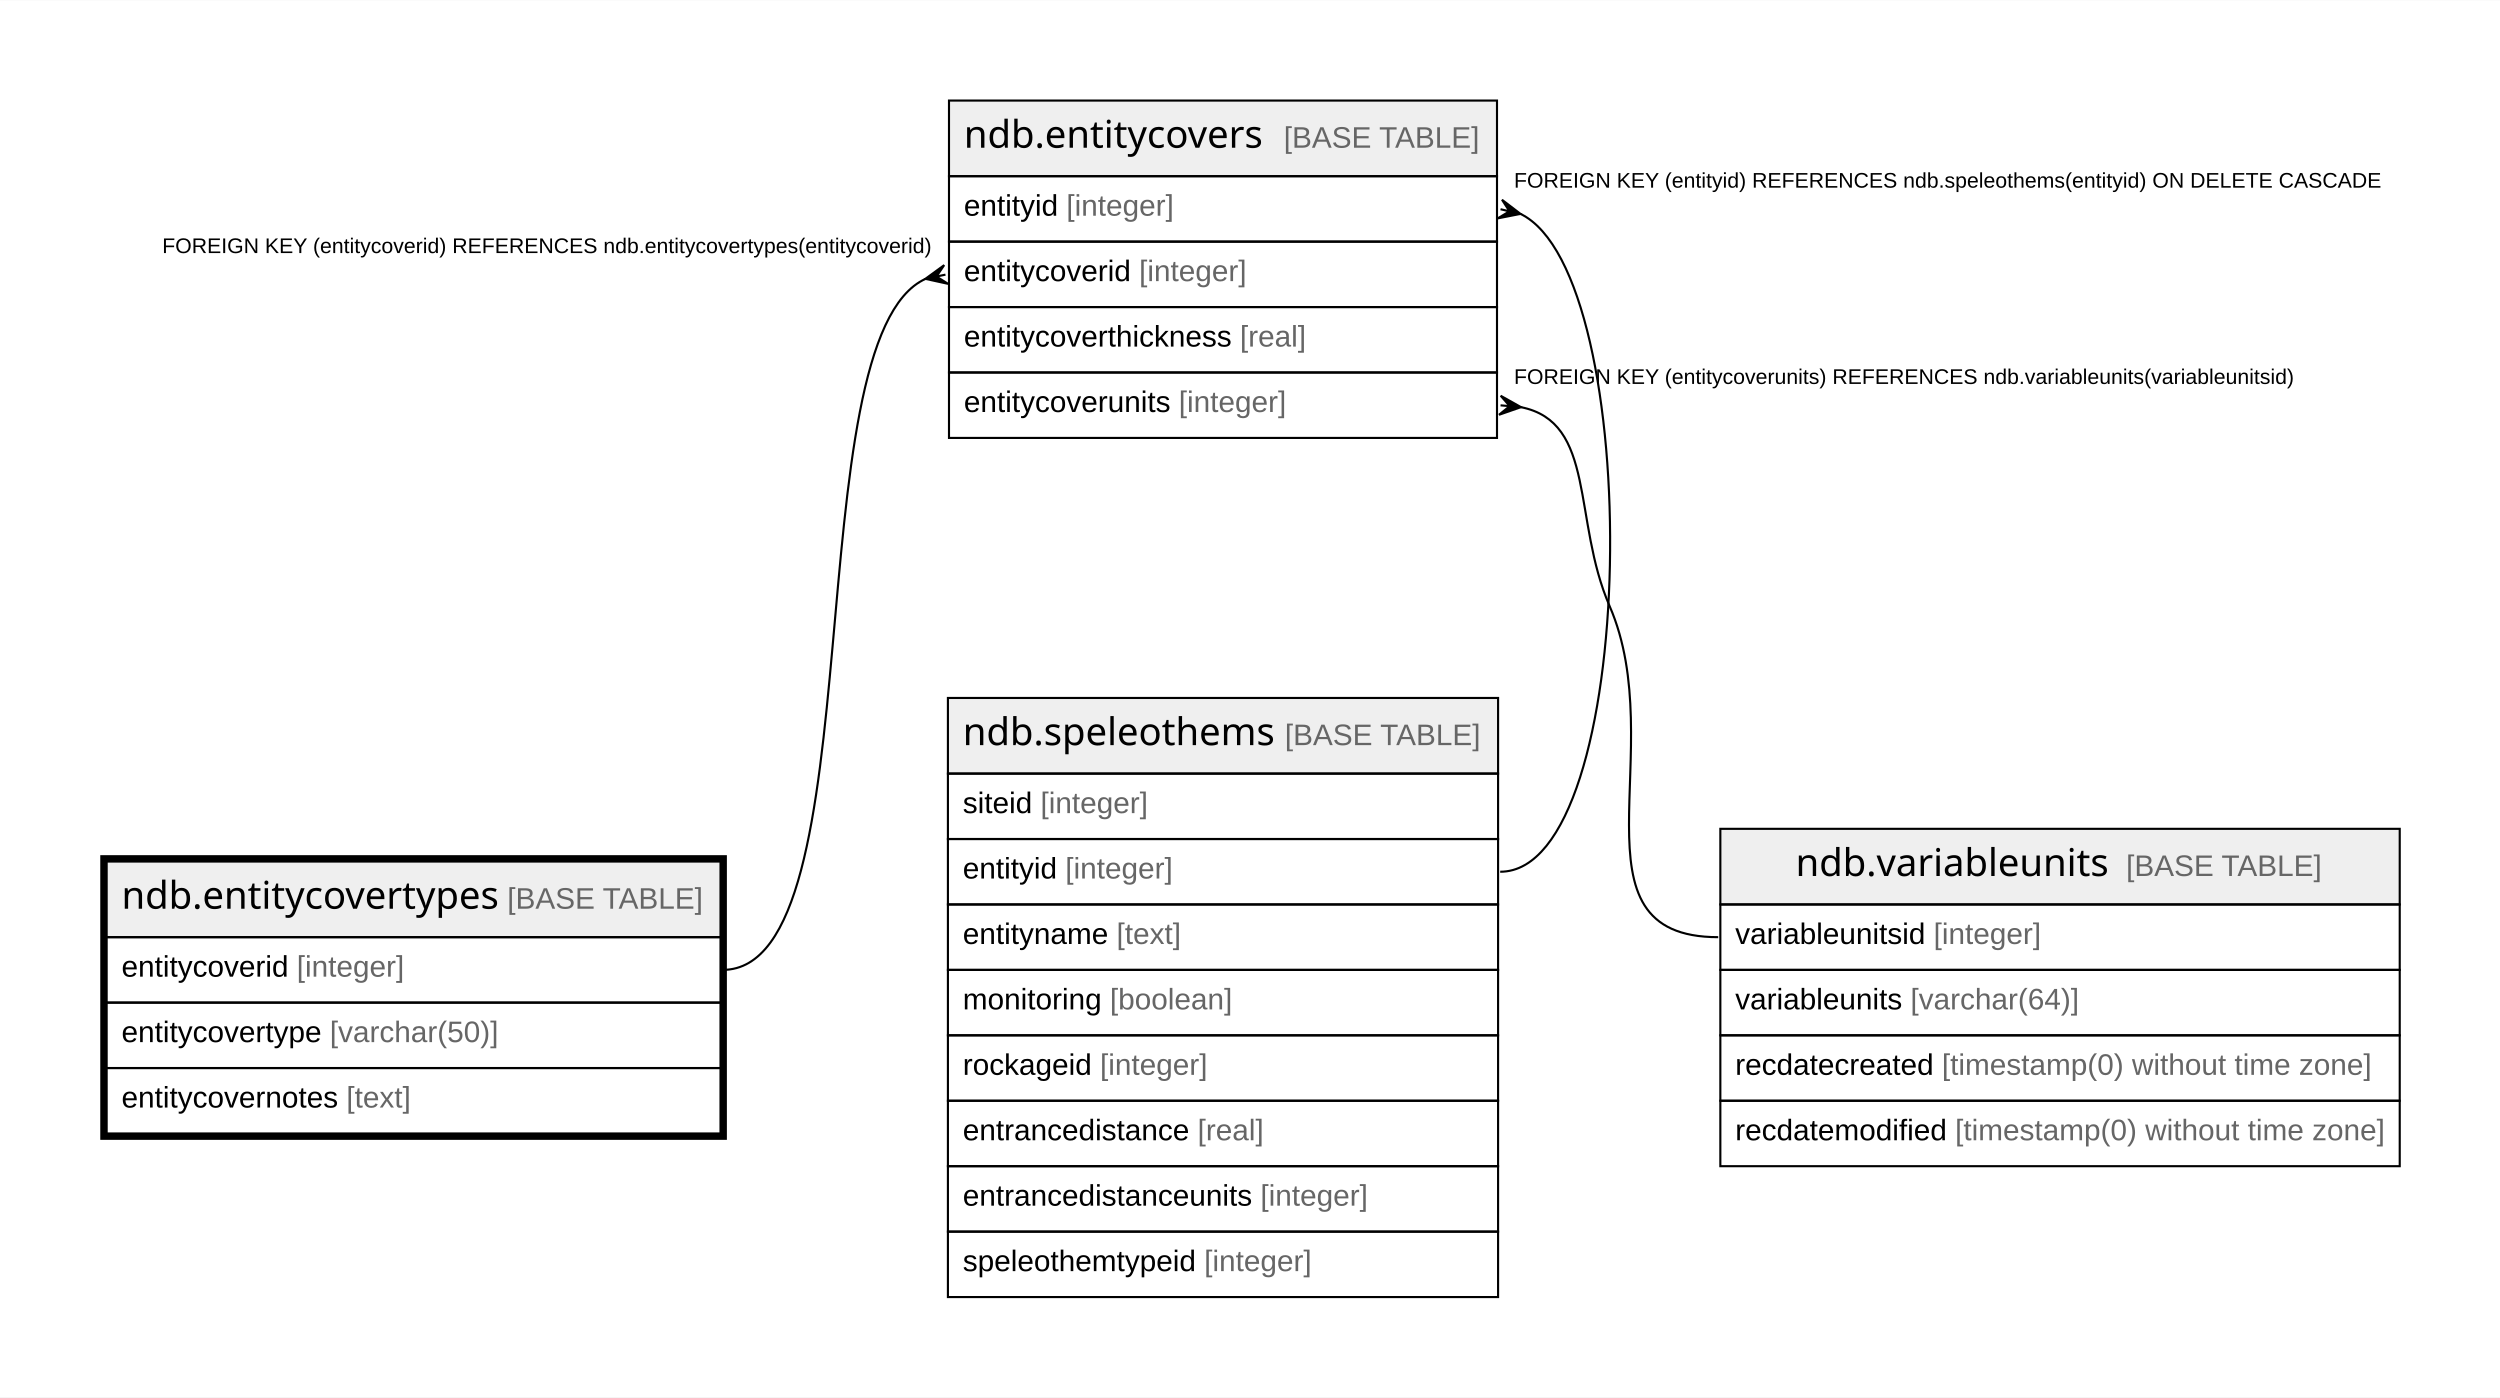
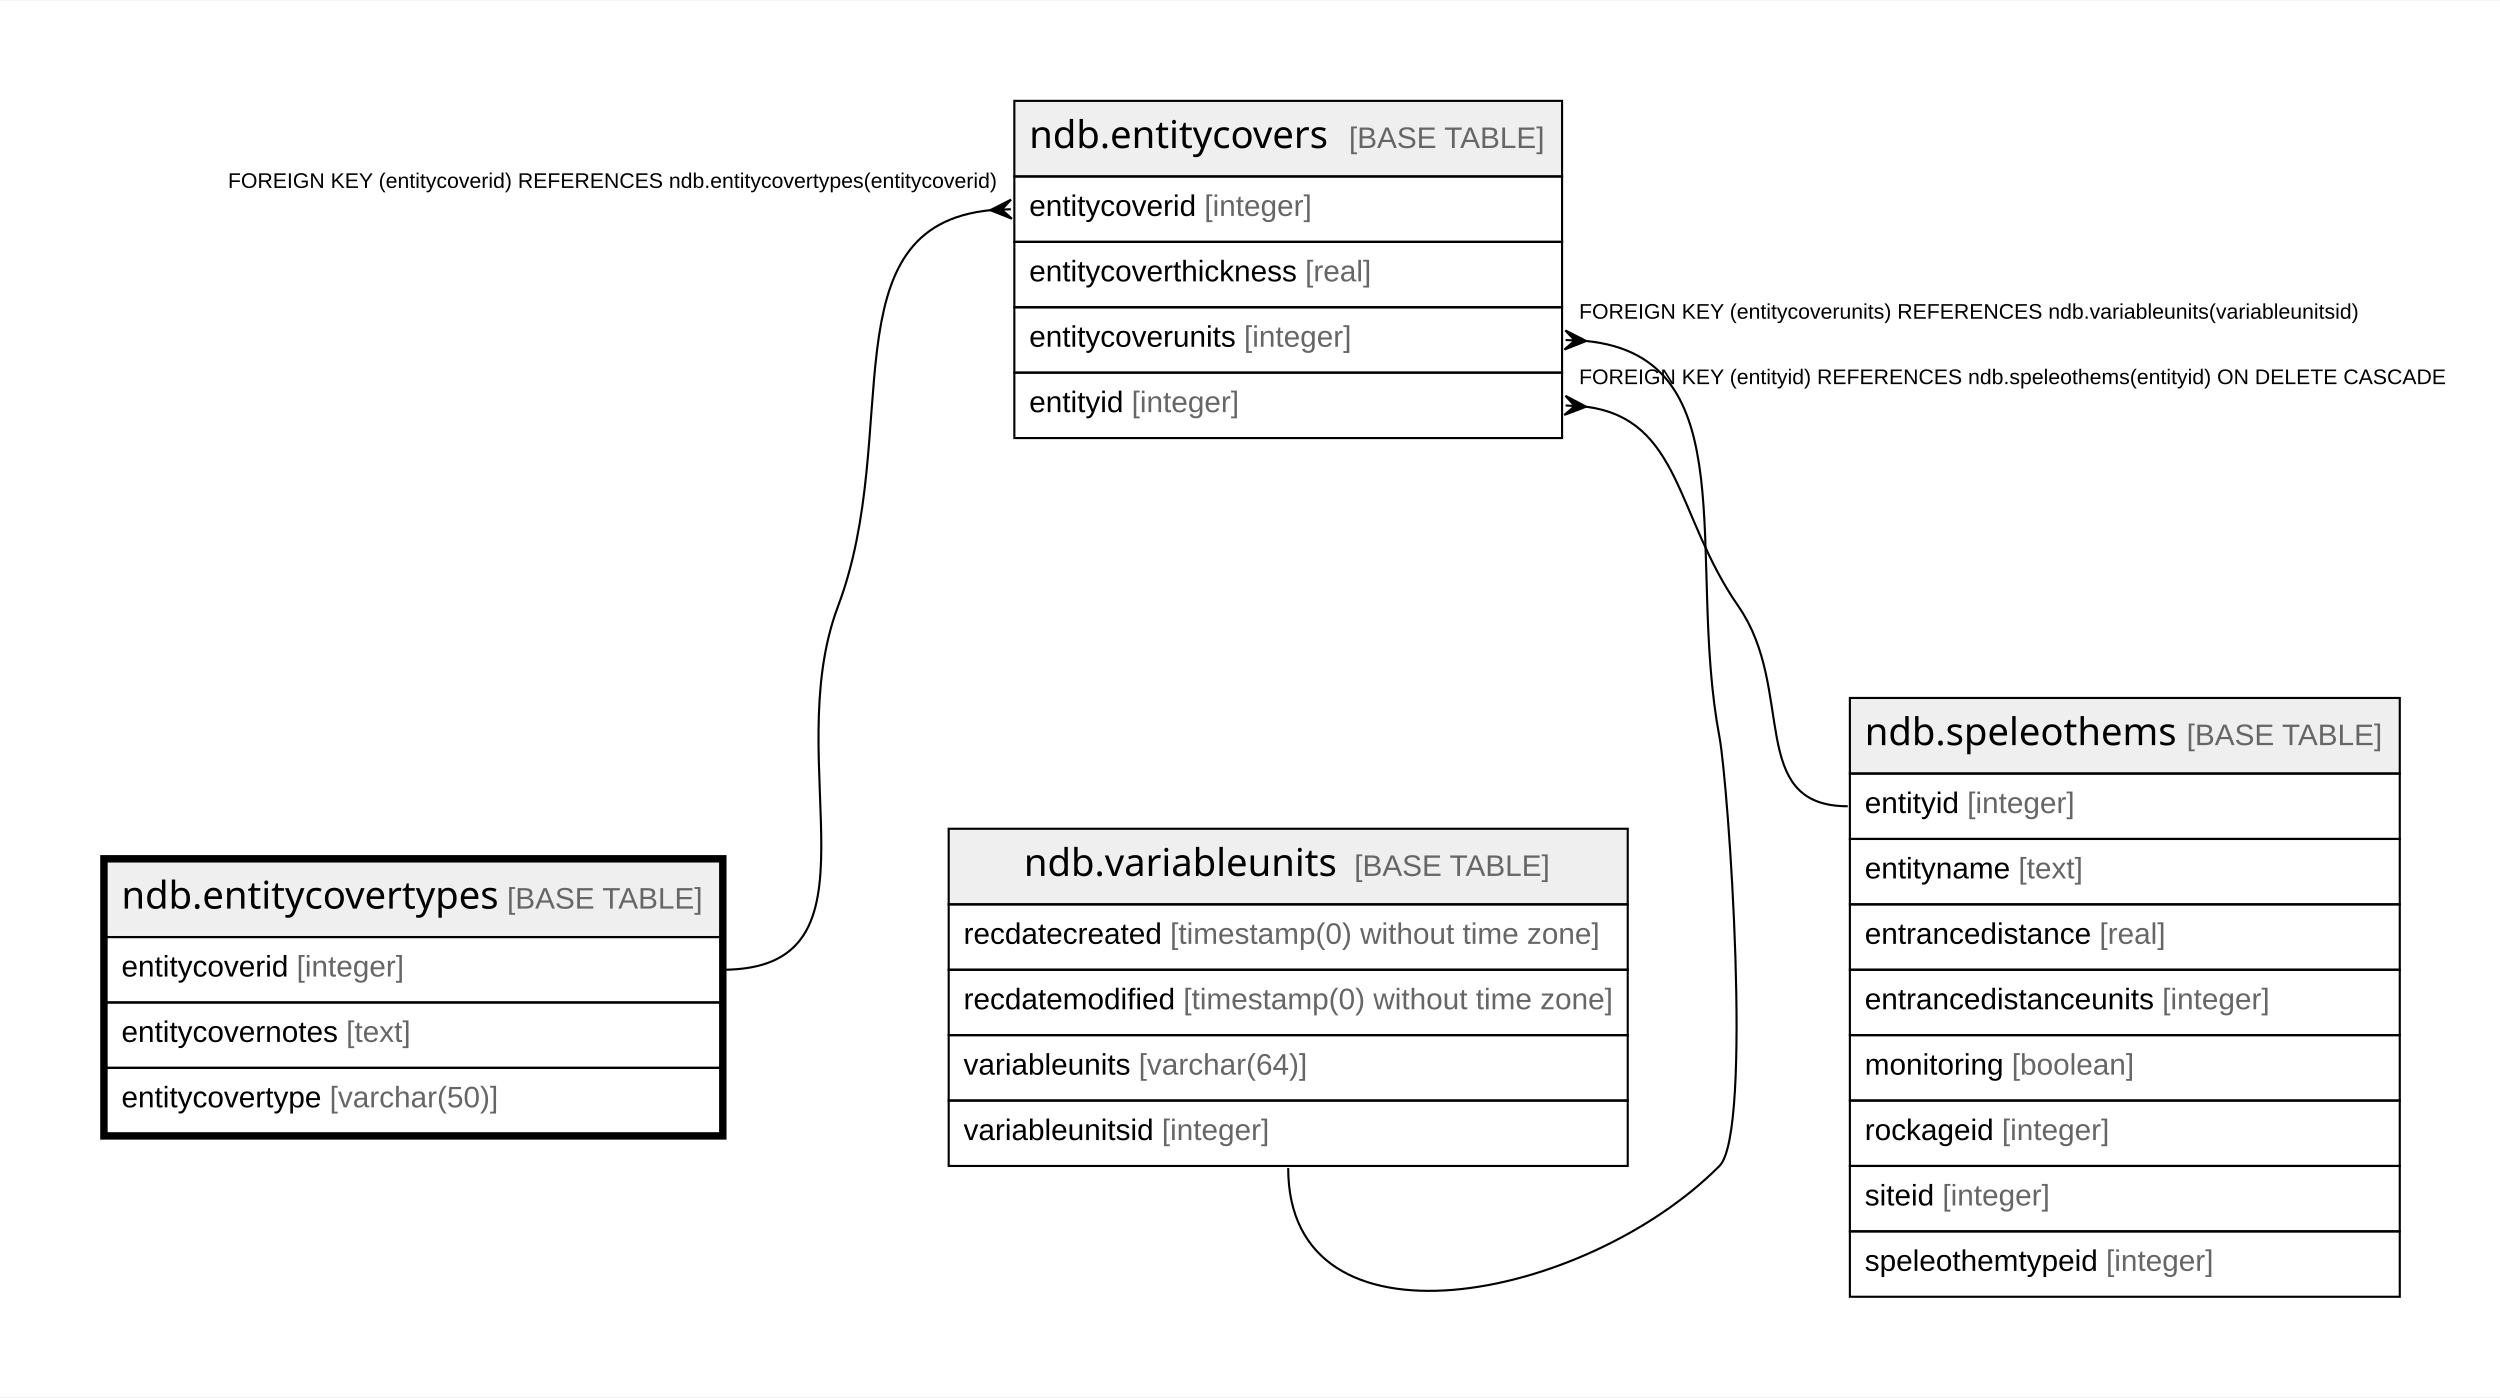
- <svg xmlns="http://www.w3.org/2000/svg" width="1177pt" height="658pt" viewBox="0.00 0.00 1176.77 657.60">
+ <svg xmlns="http://www.w3.org/2000/svg" width="1177pt" height="658pt" viewBox="0.00 0.00 1177.36 657.60">
  <g id="graph0" class="graph" transform="scale(1 1) rotate(0) translate(4 653.6)">
-     <polygon fill="white" stroke="none" points="-4,4 -4,-653.6 1172.77,-653.6 1172.77,4 -4,4" />
+     <polygon fill="white" stroke="none" points="-4,4 -4,-653.6 1173.36,-653.6 1173.36,4 -4,4" />
    <g id="node1" class="node">
      <polygon fill="#efefef" stroke="none" points="46.2,-212.6 46.2,-248.2 335.15,-248.2 335.15,-212.6 46.2,-212.6" />
      <polygon fill="none" stroke="black" points="46.2,-212.6 46.2,-248.2 335.15,-248.2 335.15,-212.6 46.2,-212.6" />
      <text text-anchor="start" x="53.2" y="-226" font-family="Arial Bold" font-size="18.00">ndb.entitycovertypes</text>
      <text text-anchor="start" x="203.66" y="-226" font-family="Arial" font-size="14.00">    </text>
      <text text-anchor="start" x="234.78" y="-226" font-family="Arial" font-size="14.00" fill="#666666">[BASE TABLE]</text>
      <polygon fill="none" stroke="black" points="46.2,-181.8 46.2,-212.6 335.15,-212.6 335.15,-181.8 46.2,-181.8" />
      <text text-anchor="start" x="53.2" y="-194" font-family="Arial" font-size="14.00">entitycoverid </text>
      <text text-anchor="start" x="135.68" y="-194" font-family="Arial" font-size="14.00" fill="#666666">[integer]</text>
      <polygon fill="none" stroke="black" points="46.2,-151 46.2,-181.8 335.15,-181.8 335.15,-151 46.2,-151" />
-       <text text-anchor="start" x="53.2" y="-163.2" font-family="Arial" font-size="14.00">entitycovertype </text>
-       <text text-anchor="start" x="151.25" y="-163.2" font-family="Arial" font-size="14.00" fill="#666666">[varchar(50)]</text>
+       <text text-anchor="start" x="53.2" y="-163.2" font-family="Arial" font-size="14.00">entitycovernotes </text>
+       <text text-anchor="start" x="159.03" y="-163.2" font-family="Arial" font-size="14.00" fill="#666666">[text]</text>
      <polygon fill="none" stroke="black" points="46.2,-120.2 46.2,-151 335.15,-151 335.15,-120.2 46.2,-120.2" />
-       <text text-anchor="start" x="53.2" y="-132.4" font-family="Arial" font-size="14.00">entitycovernotes </text>
-       <text text-anchor="start" x="159.03" y="-132.4" font-family="Arial" font-size="14.00" fill="#666666">[text]</text>
+       <text text-anchor="start" x="53.2" y="-132.4" font-family="Arial" font-size="14.00">entitycovertype </text>
+       <text text-anchor="start" x="151.25" y="-132.4" font-family="Arial" font-size="14.00" fill="#666666">[varchar(50)]</text>
      <polygon fill="none" stroke="black" stroke-width="3" points="44.7,-118.7 44.7,-249.7 336.65,-249.7 336.65,-118.7 44.7,-118.7" />
    </g>
    <g id="node2" class="node">
-       <polygon fill="#efefef" stroke="none" points="442.7,-570.8 442.7,-606.4 700.65,-606.4 700.65,-570.8 442.7,-570.8" />
-       <polygon fill="none" stroke="black" points="442.7,-570.8 442.7,-606.4 700.65,-606.4 700.65,-570.8 442.7,-570.8" />
-       <text text-anchor="start" x="449.7" y="-584.2" font-family="Arial Bold" font-size="18.00">ndb.entitycovers</text>
-       <text text-anchor="start" x="569.16" y="-584.2" font-family="Arial" font-size="14.00">    </text>
-       <text text-anchor="start" x="600.28" y="-584.2" font-family="Arial" font-size="14.00" fill="#666666">[BASE TABLE]</text>
-       <polygon fill="none" stroke="black" points="442.7,-540 442.7,-570.8 700.65,-570.8 700.65,-540 442.7,-540" />
-       <text text-anchor="start" x="449.7" y="-552.2" font-family="Arial" font-size="14.00">entityid </text>
-       <text text-anchor="start" x="497.94" y="-552.2" font-family="Arial" font-size="14.00" fill="#666666">[integer]</text>
-       <polygon fill="none" stroke="black" points="442.7,-509.2 442.7,-540 700.65,-540 700.65,-509.2 442.7,-509.2" />
-       <text text-anchor="start" x="449.7" y="-521.4" font-family="Arial" font-size="14.00">entitycoverid </text>
-       <text text-anchor="start" x="532.18" y="-521.4" font-family="Arial" font-size="14.00" fill="#666666">[integer]</text>
-       <polygon fill="none" stroke="black" points="442.7,-478.4 442.7,-509.2 700.65,-509.2 700.65,-478.4 442.7,-478.4" />
-       <text text-anchor="start" x="449.7" y="-490.6" font-family="Arial" font-size="14.00">entitycoverthickness </text>
-       <text text-anchor="start" x="579.64" y="-490.6" font-family="Arial" font-size="14.00" fill="#666666">[real]</text>
-       <polygon fill="none" stroke="black" points="442.7,-447.6 442.7,-478.4 700.65,-478.4 700.65,-447.6 442.7,-447.6" />
-       <text text-anchor="start" x="449.7" y="-459.8" font-family="Arial" font-size="14.00">entitycoverunits </text>
-       <text text-anchor="start" x="550.85" y="-459.8" font-family="Arial" font-size="14.00" fill="#666666">[integer]</text>
+       <polygon fill="#efefef" stroke="none" points="473.7,-570.8 473.7,-606.4 731.65,-606.4 731.65,-570.8 473.7,-570.8" />
+       <polygon fill="none" stroke="black" points="473.7,-570.8 473.7,-606.4 731.65,-606.4 731.65,-570.8 473.7,-570.8" />
+       <text text-anchor="start" x="480.7" y="-584.2" font-family="Arial Bold" font-size="18.00">ndb.entitycovers</text>
+       <text text-anchor="start" x="600.16" y="-584.2" font-family="Arial" font-size="14.00">    </text>
+       <text text-anchor="start" x="631.28" y="-584.2" font-family="Arial" font-size="14.00" fill="#666666">[BASE TABLE]</text>
+       <polygon fill="none" stroke="black" points="473.7,-540 473.7,-570.8 731.65,-570.8 731.65,-540 473.7,-540" />
+       <text text-anchor="start" x="480.7" y="-552.2" font-family="Arial" font-size="14.00">entitycoverid </text>
+       <text text-anchor="start" x="563.18" y="-552.2" font-family="Arial" font-size="14.00" fill="#666666">[integer]</text>
+       <polygon fill="none" stroke="black" points="473.7,-509.2 473.7,-540 731.65,-540 731.65,-509.2 473.7,-509.2" />
+       <text text-anchor="start" x="480.7" y="-521.4" font-family="Arial" font-size="14.00">entitycoverthickness </text>
+       <text text-anchor="start" x="610.64" y="-521.4" font-family="Arial" font-size="14.00" fill="#666666">[real]</text>
+       <polygon fill="none" stroke="black" points="473.7,-478.4 473.7,-509.2 731.65,-509.2 731.65,-478.4 473.7,-478.4" />
+       <text text-anchor="start" x="480.7" y="-490.6" font-family="Arial" font-size="14.00">entitycoverunits </text>
+       <text text-anchor="start" x="581.85" y="-490.6" font-family="Arial" font-size="14.00" fill="#666666">[integer]</text>
+       <polygon fill="none" stroke="black" points="473.7,-447.6 473.7,-478.4 731.65,-478.4 731.65,-447.6 473.7,-447.6" />
+       <text text-anchor="start" x="480.7" y="-459.8" font-family="Arial" font-size="14.00">entityid </text>
+       <text text-anchor="start" x="528.94" y="-459.8" font-family="Arial" font-size="14.00" fill="#666666">[integer]</text>
    </g>
    <g id="edge1" class="edge">
-       <path fill="none" stroke="black" d="M431.74,-522.51C369.42,-494.63 409.01,-197.2 336.15,-197.2" />
-       <polygon fill="black" stroke="black" points="431.58,-522.48 440.44,-528.94 436.8,-523.57 441.04,-524.46 441.04,-524.46 441.04,-524.46 436.8,-523.57 442.29,-520.13 431.58,-522.48" />
-       <text text-anchor="start" x="72.36" y="-534.6" font-family="Arial" font-size="10.00">FOREIGN KEY (entitycoverid) REFERENCES ndb.entitycovertypes(entitycoverid)</text>
+       <path fill="none" stroke="black" d="M462.65,-554.94C385.02,-547.45 421.46,-449.99 390.67,-368.4 362.48,-293.69 416,-197.2 336.15,-197.2" />
+       <polygon fill="black" stroke="black" points="462.37,-554.93 472.15,-559.88 467.7,-555.17 472.03,-555.37 472.03,-555.37 472.03,-555.37 467.7,-555.17 472.57,-550.89 462.37,-554.93" />
+       <text text-anchor="start" x="103.36" y="-565.4" font-family="Arial" font-size="10.00">FOREIGN KEY (entitycoverid) REFERENCES ndb.entitycovertypes(entitycoverid)</text>
    </g>
    <g id="node3" class="node">
-       <polygon fill="#efefef" stroke="none" points="442.19,-289.6 442.19,-325.2 701.16,-325.2 701.16,-289.6 442.19,-289.6" />
-       <polygon fill="none" stroke="black" points="442.19,-289.6 442.19,-325.2 701.16,-325.2 701.16,-289.6 442.19,-289.6" />
-       <text text-anchor="start" x="449.19" y="-303" font-family="Arial Bold" font-size="18.00">ndb.speleothems</text>
-       <text text-anchor="start" x="569.67" y="-303" font-family="Arial" font-size="14.00">    </text>
-       <text text-anchor="start" x="600.79" y="-303" font-family="Arial" font-size="14.00" fill="#666666">[BASE TABLE]</text>
-       <polygon fill="none" stroke="black" points="442.19,-258.8 442.19,-289.6 701.16,-289.6 701.16,-258.8 442.19,-258.8" />
-       <text text-anchor="start" x="449.19" y="-271" font-family="Arial" font-size="14.00">siteid </text>
-       <text text-anchor="start" x="485.76" y="-271" font-family="Arial" font-size="14.00" fill="#666666">[integer]</text>
-       <polygon fill="none" stroke="black" points="442.19,-228 442.19,-258.8 701.16,-258.8 701.16,-228 442.19,-228" />
-       <text text-anchor="start" x="449.19" y="-240.2" font-family="Arial" font-size="14.00">entityid </text>
-       <text text-anchor="start" x="497.44" y="-240.2" font-family="Arial" font-size="14.00" fill="#666666">[integer]</text>
-       <polygon fill="none" stroke="black" points="442.19,-197.2 442.19,-228 701.16,-228 701.16,-197.2 442.19,-197.2" />
-       <text text-anchor="start" x="449.19" y="-209.4" font-family="Arial" font-size="14.00">entityname </text>
-       <text text-anchor="start" x="521.56" y="-209.4" font-family="Arial" font-size="14.00" fill="#666666">[text]</text>
-       <polygon fill="none" stroke="black" points="442.19,-166.4 442.19,-197.2 701.16,-197.2 701.16,-166.4 442.19,-166.4" />
-       <text text-anchor="start" x="449.19" y="-178.6" font-family="Arial" font-size="14.00">monitoring </text>
-       <text text-anchor="start" x="518.44" y="-178.6" font-family="Arial" font-size="14.00" fill="#666666">[boolean]</text>
-       <polygon fill="none" stroke="black" points="442.19,-135.6 442.19,-166.4 701.16,-166.4 701.16,-135.6 442.19,-135.6" />
-       <text text-anchor="start" x="449.19" y="-147.8" font-family="Arial" font-size="14.00">rockageid </text>
-       <text text-anchor="start" x="513.78" y="-147.8" font-family="Arial" font-size="14.00" fill="#666666">[integer]</text>
-       <polygon fill="none" stroke="black" points="442.19,-104.8 442.19,-135.6 701.16,-135.6 701.16,-104.8 442.19,-104.8" />
-       <text text-anchor="start" x="449.19" y="-117" font-family="Arial" font-size="14.00">entrancedistance </text>
-       <text text-anchor="start" x="559.71" y="-117" font-family="Arial" font-size="14.00" fill="#666666">[real]</text>
-       <polygon fill="none" stroke="black" points="442.19,-74 442.19,-104.8 701.16,-104.8 701.16,-74 442.19,-74" />
-       <text text-anchor="start" x="449.19" y="-86.2" font-family="Arial" font-size="14.00">entrancedistanceunits </text>
-       <text text-anchor="start" x="589.28" y="-86.2" font-family="Arial" font-size="14.00" fill="#666666">[integer]</text>
-       <polygon fill="none" stroke="black" points="442.19,-43.2 442.19,-74 701.16,-74 701.16,-43.2 442.19,-43.2" />
-       <text text-anchor="start" x="449.19" y="-55.4" font-family="Arial" font-size="14.00">speleothemtypeid </text>
-       <text text-anchor="start" x="562.82" y="-55.4" font-family="Arial" font-size="14.00" fill="#666666">[integer]</text>
+       <polygon fill="#efefef" stroke="none" points="442.78,-228 442.78,-263.6 762.57,-263.6 762.57,-228 442.78,-228" />
+       <polygon fill="none" stroke="black" points="442.78,-228 442.78,-263.6 762.57,-263.6 762.57,-228 442.78,-228" />
+       <text text-anchor="start" x="478.19" y="-241.4" font-family="Arial Bold" font-size="18.00">ndb.variableunits</text>
+       <text text-anchor="start" x="602.67" y="-241.4" font-family="Arial" font-size="14.00">    </text>
+       <text text-anchor="start" x="633.78" y="-241.4" font-family="Arial" font-size="14.00" fill="#666666">[BASE TABLE]</text>
+       <polygon fill="none" stroke="black" points="442.78,-197.2 442.78,-228 762.57,-228 762.57,-197.2 442.78,-197.2" />
+       <text text-anchor="start" x="449.78" y="-209.4" font-family="Arial" font-size="14.00">recdatecreated </text>
+       <text text-anchor="start" x="547.06" y="-209.4" font-family="Arial" font-size="14.00" fill="#666666">[timestamp(0) without time zone]</text>
+       <polygon fill="none" stroke="black" points="442.78,-166.4 442.78,-197.2 762.57,-197.2 762.57,-166.4 442.78,-166.4" />
+       <text text-anchor="start" x="449.78" y="-178.6" font-family="Arial" font-size="14.00">recdatemodified </text>
+       <text text-anchor="start" x="553.28" y="-178.6" font-family="Arial" font-size="14.00" fill="#666666">[timestamp(0) without time zone]</text>
+       <polygon fill="none" stroke="black" points="442.78,-135.6 442.78,-166.4 762.57,-166.4 762.57,-135.6 442.78,-135.6" />
+       <text text-anchor="start" x="449.78" y="-147.8" font-family="Arial" font-size="14.00">variableunits </text>
+       <text text-anchor="start" x="532.26" y="-147.8" font-family="Arial" font-size="14.00" fill="#666666">[varchar(64)]</text>
+       <polygon fill="none" stroke="black" points="442.78,-104.8 442.78,-135.6 762.57,-135.6 762.57,-104.8 442.78,-104.8" />
+       <text text-anchor="start" x="449.78" y="-117" font-family="Arial" font-size="14.00">variableunitsid </text>
+       <text text-anchor="start" x="543.16" y="-117" font-family="Arial" font-size="14.00" fill="#666666">[integer]</text>
    </g>
    <g id="edge2" class="edge">
-       <path fill="none" stroke="black" d="M711.68,-553.07C770.86,-524.52 767.97,-243.4 702.16,-243.4" />
-       <polygon fill="black" stroke="black" points="711.72,-553.06 700.96,-550.94 706.52,-554.27 702.31,-555.25 702.31,-555.25 702.31,-555.25 706.52,-554.27 703,-559.71 711.72,-553.06" />
-       <text text-anchor="start" x="708.65" y="-565.4" font-family="Arial" font-size="10.00">FOREIGN KEY (entityid) REFERENCES ndb.speleothems(entityid) ON DELETE CASCADE</text>
+       <path fill="none" stroke="black" d="M743.03,-493.31C819.3,-485.67 789.92,-390.9 805.77,-306.8 809.93,-284.74 821.61,-120.71 805.77,-104.8 742.1,-40.81 602.67,-13.53 602.67,-103.8" />
+       <polygon fill="black" stroke="black" points="742.98,-493.31 732.77,-489.29 737.65,-493.56 733.32,-493.77 733.32,-493.77 733.32,-493.77 737.65,-493.56 733.2,-498.28 742.98,-493.31" />
+       <text text-anchor="start" x="739.65" y="-503.8" font-family="Arial" font-size="10.00">FOREIGN KEY (entitycoverunits) REFERENCES ndb.variableunits(variableunitsid)</text>
    </g>
    <g id="node4" class="node">
-       <polygon fill="#efefef" stroke="none" points="805.78,-228 805.78,-263.6 1125.57,-263.6 1125.57,-228 805.78,-228" />
-       <polygon fill="none" stroke="black" points="805.78,-228 805.78,-263.6 1125.57,-263.6 1125.57,-228 805.78,-228" />
-       <text text-anchor="start" x="841.19" y="-241.4" font-family="Arial Bold" font-size="18.00">ndb.variableunits</text>
-       <text text-anchor="start" x="965.67" y="-241.4" font-family="Arial" font-size="14.00">    </text>
-       <text text-anchor="start" x="996.78" y="-241.4" font-family="Arial" font-size="14.00" fill="#666666">[BASE TABLE]</text>
-       <polygon fill="none" stroke="black" points="805.78,-197.2 805.78,-228 1125.57,-228 1125.57,-197.2 805.78,-197.2" />
-       <text text-anchor="start" x="812.78" y="-209.4" font-family="Arial" font-size="14.00">variableunitsid </text>
-       <text text-anchor="start" x="906.16" y="-209.4" font-family="Arial" font-size="14.00" fill="#666666">[integer]</text>
-       <polygon fill="none" stroke="black" points="805.78,-166.4 805.78,-197.2 1125.57,-197.2 1125.57,-166.4 805.78,-166.4" />
-       <text text-anchor="start" x="812.78" y="-178.6" font-family="Arial" font-size="14.00">variableunits </text>
-       <text text-anchor="start" x="895.26" y="-178.6" font-family="Arial" font-size="14.00" fill="#666666">[varchar(64)]</text>
-       <polygon fill="none" stroke="black" points="805.78,-135.6 805.78,-166.4 1125.57,-166.4 1125.57,-135.6 805.78,-135.6" />
-       <text text-anchor="start" x="812.78" y="-147.8" font-family="Arial" font-size="14.00">recdatecreated </text>
-       <text text-anchor="start" x="910.06" y="-147.8" font-family="Arial" font-size="14.00" fill="#666666">[timestamp(0) without time zone]</text>
-       <polygon fill="none" stroke="black" points="805.78,-104.8 805.78,-135.6 1125.57,-135.6 1125.57,-104.8 805.78,-104.8" />
-       <text text-anchor="start" x="812.78" y="-117" font-family="Arial" font-size="14.00">recdatemodified </text>
-       <text text-anchor="start" x="916.28" y="-117" font-family="Arial" font-size="14.00" fill="#666666">[timestamp(0) without time zone]</text>
+       <polygon fill="#efefef" stroke="none" points="867.19,-289.6 867.19,-325.2 1126.16,-325.2 1126.16,-289.6 867.19,-289.6" />
+       <polygon fill="none" stroke="black" points="867.19,-289.6 867.19,-325.2 1126.16,-325.2 1126.16,-289.6 867.19,-289.6" />
+       <text text-anchor="start" x="874.19" y="-303" font-family="Arial Bold" font-size="18.00">ndb.speleothems</text>
+       <text text-anchor="start" x="994.67" y="-303" font-family="Arial" font-size="14.00">    </text>
+       <text text-anchor="start" x="1025.79" y="-303" font-family="Arial" font-size="14.00" fill="#666666">[BASE TABLE]</text>
+       <polygon fill="none" stroke="black" points="867.19,-258.8 867.19,-289.6 1126.16,-289.6 1126.16,-258.8 867.19,-258.8" />
+       <text text-anchor="start" x="874.19" y="-271" font-family="Arial" font-size="14.00">entityid </text>
+       <text text-anchor="start" x="922.44" y="-271" font-family="Arial" font-size="14.00" fill="#666666">[integer]</text>
+       <polygon fill="none" stroke="black" points="867.19,-228 867.19,-258.8 1126.16,-258.8 1126.16,-228 867.19,-228" />
+       <text text-anchor="start" x="874.19" y="-240.2" font-family="Arial" font-size="14.00">entityname </text>
+       <text text-anchor="start" x="946.56" y="-240.2" font-family="Arial" font-size="14.00" fill="#666666">[text]</text>
+       <polygon fill="none" stroke="black" points="867.19,-197.2 867.19,-228 1126.16,-228 1126.16,-197.2 867.19,-197.2" />
+       <text text-anchor="start" x="874.19" y="-209.4" font-family="Arial" font-size="14.00">entrancedistance </text>
+       <text text-anchor="start" x="984.71" y="-209.4" font-family="Arial" font-size="14.00" fill="#666666">[real]</text>
+       <polygon fill="none" stroke="black" points="867.19,-166.4 867.19,-197.2 1126.16,-197.2 1126.16,-166.4 867.19,-166.4" />
+       <text text-anchor="start" x="874.19" y="-178.6" font-family="Arial" font-size="14.00">entrancedistanceunits </text>
+       <text text-anchor="start" x="1014.28" y="-178.6" font-family="Arial" font-size="14.00" fill="#666666">[integer]</text>
+       <polygon fill="none" stroke="black" points="867.19,-135.6 867.19,-166.4 1126.16,-166.4 1126.16,-135.6 867.19,-135.6" />
+       <text text-anchor="start" x="874.19" y="-147.8" font-family="Arial" font-size="14.00">monitoring </text>
+       <text text-anchor="start" x="943.44" y="-147.8" font-family="Arial" font-size="14.00" fill="#666666">[boolean]</text>
+       <polygon fill="none" stroke="black" points="867.19,-104.8 867.19,-135.6 1126.16,-135.6 1126.16,-104.8 867.19,-104.8" />
+       <text text-anchor="start" x="874.19" y="-117" font-family="Arial" font-size="14.00">rockageid </text>
+       <text text-anchor="start" x="938.78" y="-117" font-family="Arial" font-size="14.00" fill="#666666">[integer]</text>
+       <polygon fill="none" stroke="black" points="867.19,-74 867.19,-104.8 1126.16,-104.8 1126.16,-74 867.19,-74" />
+       <text text-anchor="start" x="874.19" y="-86.2" font-family="Arial" font-size="14.00">siteid </text>
+       <text text-anchor="start" x="910.76" y="-86.2" font-family="Arial" font-size="14.00" fill="#666666">[integer]</text>
+       <polygon fill="none" stroke="black" points="867.19,-43.2 867.19,-74 1126.16,-74 1126.16,-43.2 867.19,-43.2" />
+       <text text-anchor="start" x="874.19" y="-55.4" font-family="Arial" font-size="14.00">speleothemtypeid </text>
+       <text text-anchor="start" x="987.82" y="-55.4" font-family="Arial" font-size="14.00" fill="#666666">[integer]</text>
    </g>
    <g id="edge3" class="edge">
-       <path fill="none" stroke="black" d="M711.79,-462.1C747.49,-455.14 736.05,-408.97 753.67,-368.4 782.71,-301.56 731.9,-212.6 804.78,-212.6" />
-       <polygon fill="black" stroke="black" points="711.95,-462.09 701.59,-458.49 706.63,-462.56 702.32,-462.94 702.32,-462.94 702.32,-462.94 706.63,-462.56 702.38,-467.45 711.95,-462.09" />
-       <text text-anchor="start" x="708.65" y="-473" font-family="Arial" font-size="10.00">FOREIGN KEY (entitycoverunits) REFERENCES ndb.variableunits(variableunitsid)</text>
+       <path fill="none" stroke="black" d="M742.96,-462.37C787.75,-456.52 785.03,-411.06 814.67,-368.4 841.91,-329.22 818.47,-274.2 866.19,-274.2" />
+       <polygon fill="black" stroke="black" points="742.97,-462.37 732.71,-458.49 737.64,-462.69 733.32,-462.96 733.32,-462.96 733.32,-462.96 737.64,-462.69 733.26,-467.47 742.97,-462.37" />
+       <text text-anchor="start" x="739.65" y="-473" font-family="Arial" font-size="10.00">FOREIGN KEY (entityid) REFERENCES ndb.speleothems(entityid) ON DELETE CASCADE</text>
    </g>
  </g>
</svg>
